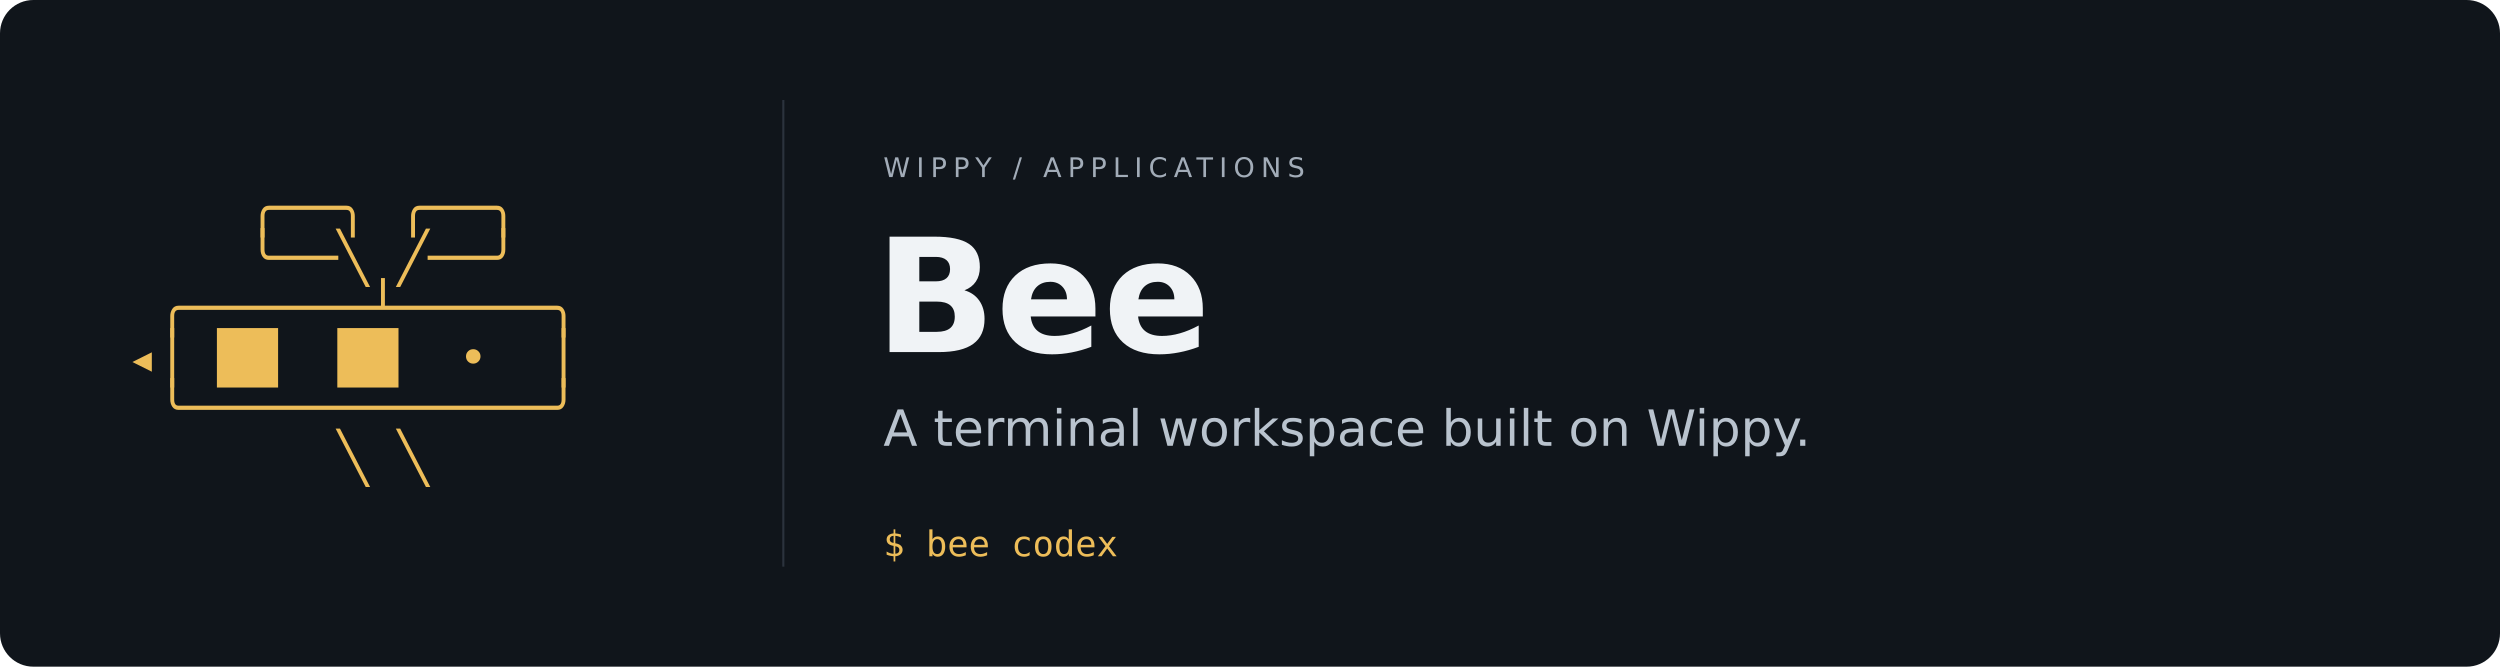
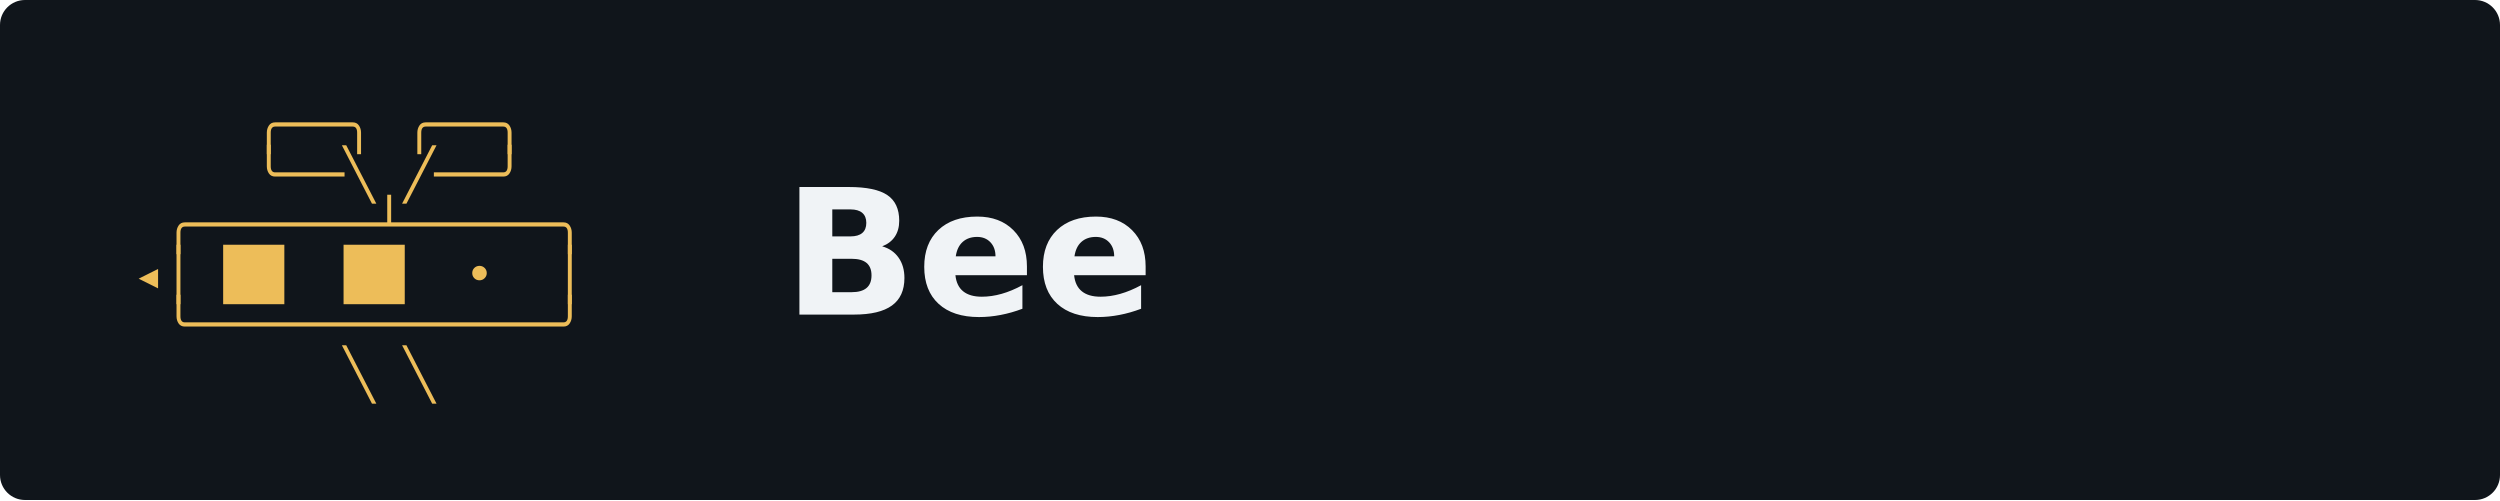
- <svg xmlns="http://www.w3.org/2000/svg" width="1200" height="320" viewBox="0 0 1200 320" role="img" aria-labelledby="title description">
-   <rect width="1200" height="320" rx="16" fill="#10151b" />
-   <path d="M376 48v224" stroke="#2b333d" />
+ <svg xmlns="http://www.w3.org/2000/svg" width="1200" height="240" viewBox="0 0 1200 240" role="img" aria-labelledby="title description">
+   <rect width="1200" height="240" rx="12" fill="#10151b" />
  <g fill="#edbd59" font-family="DejaVu Sans Mono" font-size="24" xml:space="preserve">
-     <text x="61" y="108">    ╭──╮ ╭──╮    </text>
-     <text x="61" y="132">    ╰──╲ ╱──╯    </text>
-     <text x="61" y="156"> ╭──────┴─────╮  </text>
-     <text x="61" y="180">◂│ ██  ██  •  │  </text>
-     <text x="61" y="204"> ╰────────────╯  </text>
-     <text x="61" y="228">       ╲ ╲       </text>
+     <text x="64" y="68">    ╭──╮ ╭──╮    </text>
+     <text x="64" y="92">    ╰──╲ ╱──╯    </text>
+     <text x="64" y="116"> ╭──────┴─────╮  </text>
+     <text x="64" y="140">◂│ ██  ██  •  │  </text>
+     <text x="64" y="164"> ╰────────────╯  </text>
+     <text x="64" y="188">       ╲ ╲       </text>
  </g>
-   <g font-family="DejaVu Sans">
-     <text x="424" y="85" fill="#a2acb8" font-size="13" letter-spacing="3">WIPPY / APPLICATIONS</text>
-     <text x="420" y="169" fill="#f0f3f6" font-size="76" font-weight="bold">Bee</text>
-     <text x="424" y="214" fill="#b9c3ce" font-size="24">A terminal workspace built on Wippy.</text>
-   </g>
-   <text x="424" y="267" fill="#edbd59" font-family="DejaVu Sans Mono" font-size="17">$ bee codex</text>
+   <text x="376" y="151" fill="#f0f3f6" font-family="DejaVu Sans" font-size="84" font-weight="bold">Bee</text>
</svg>
